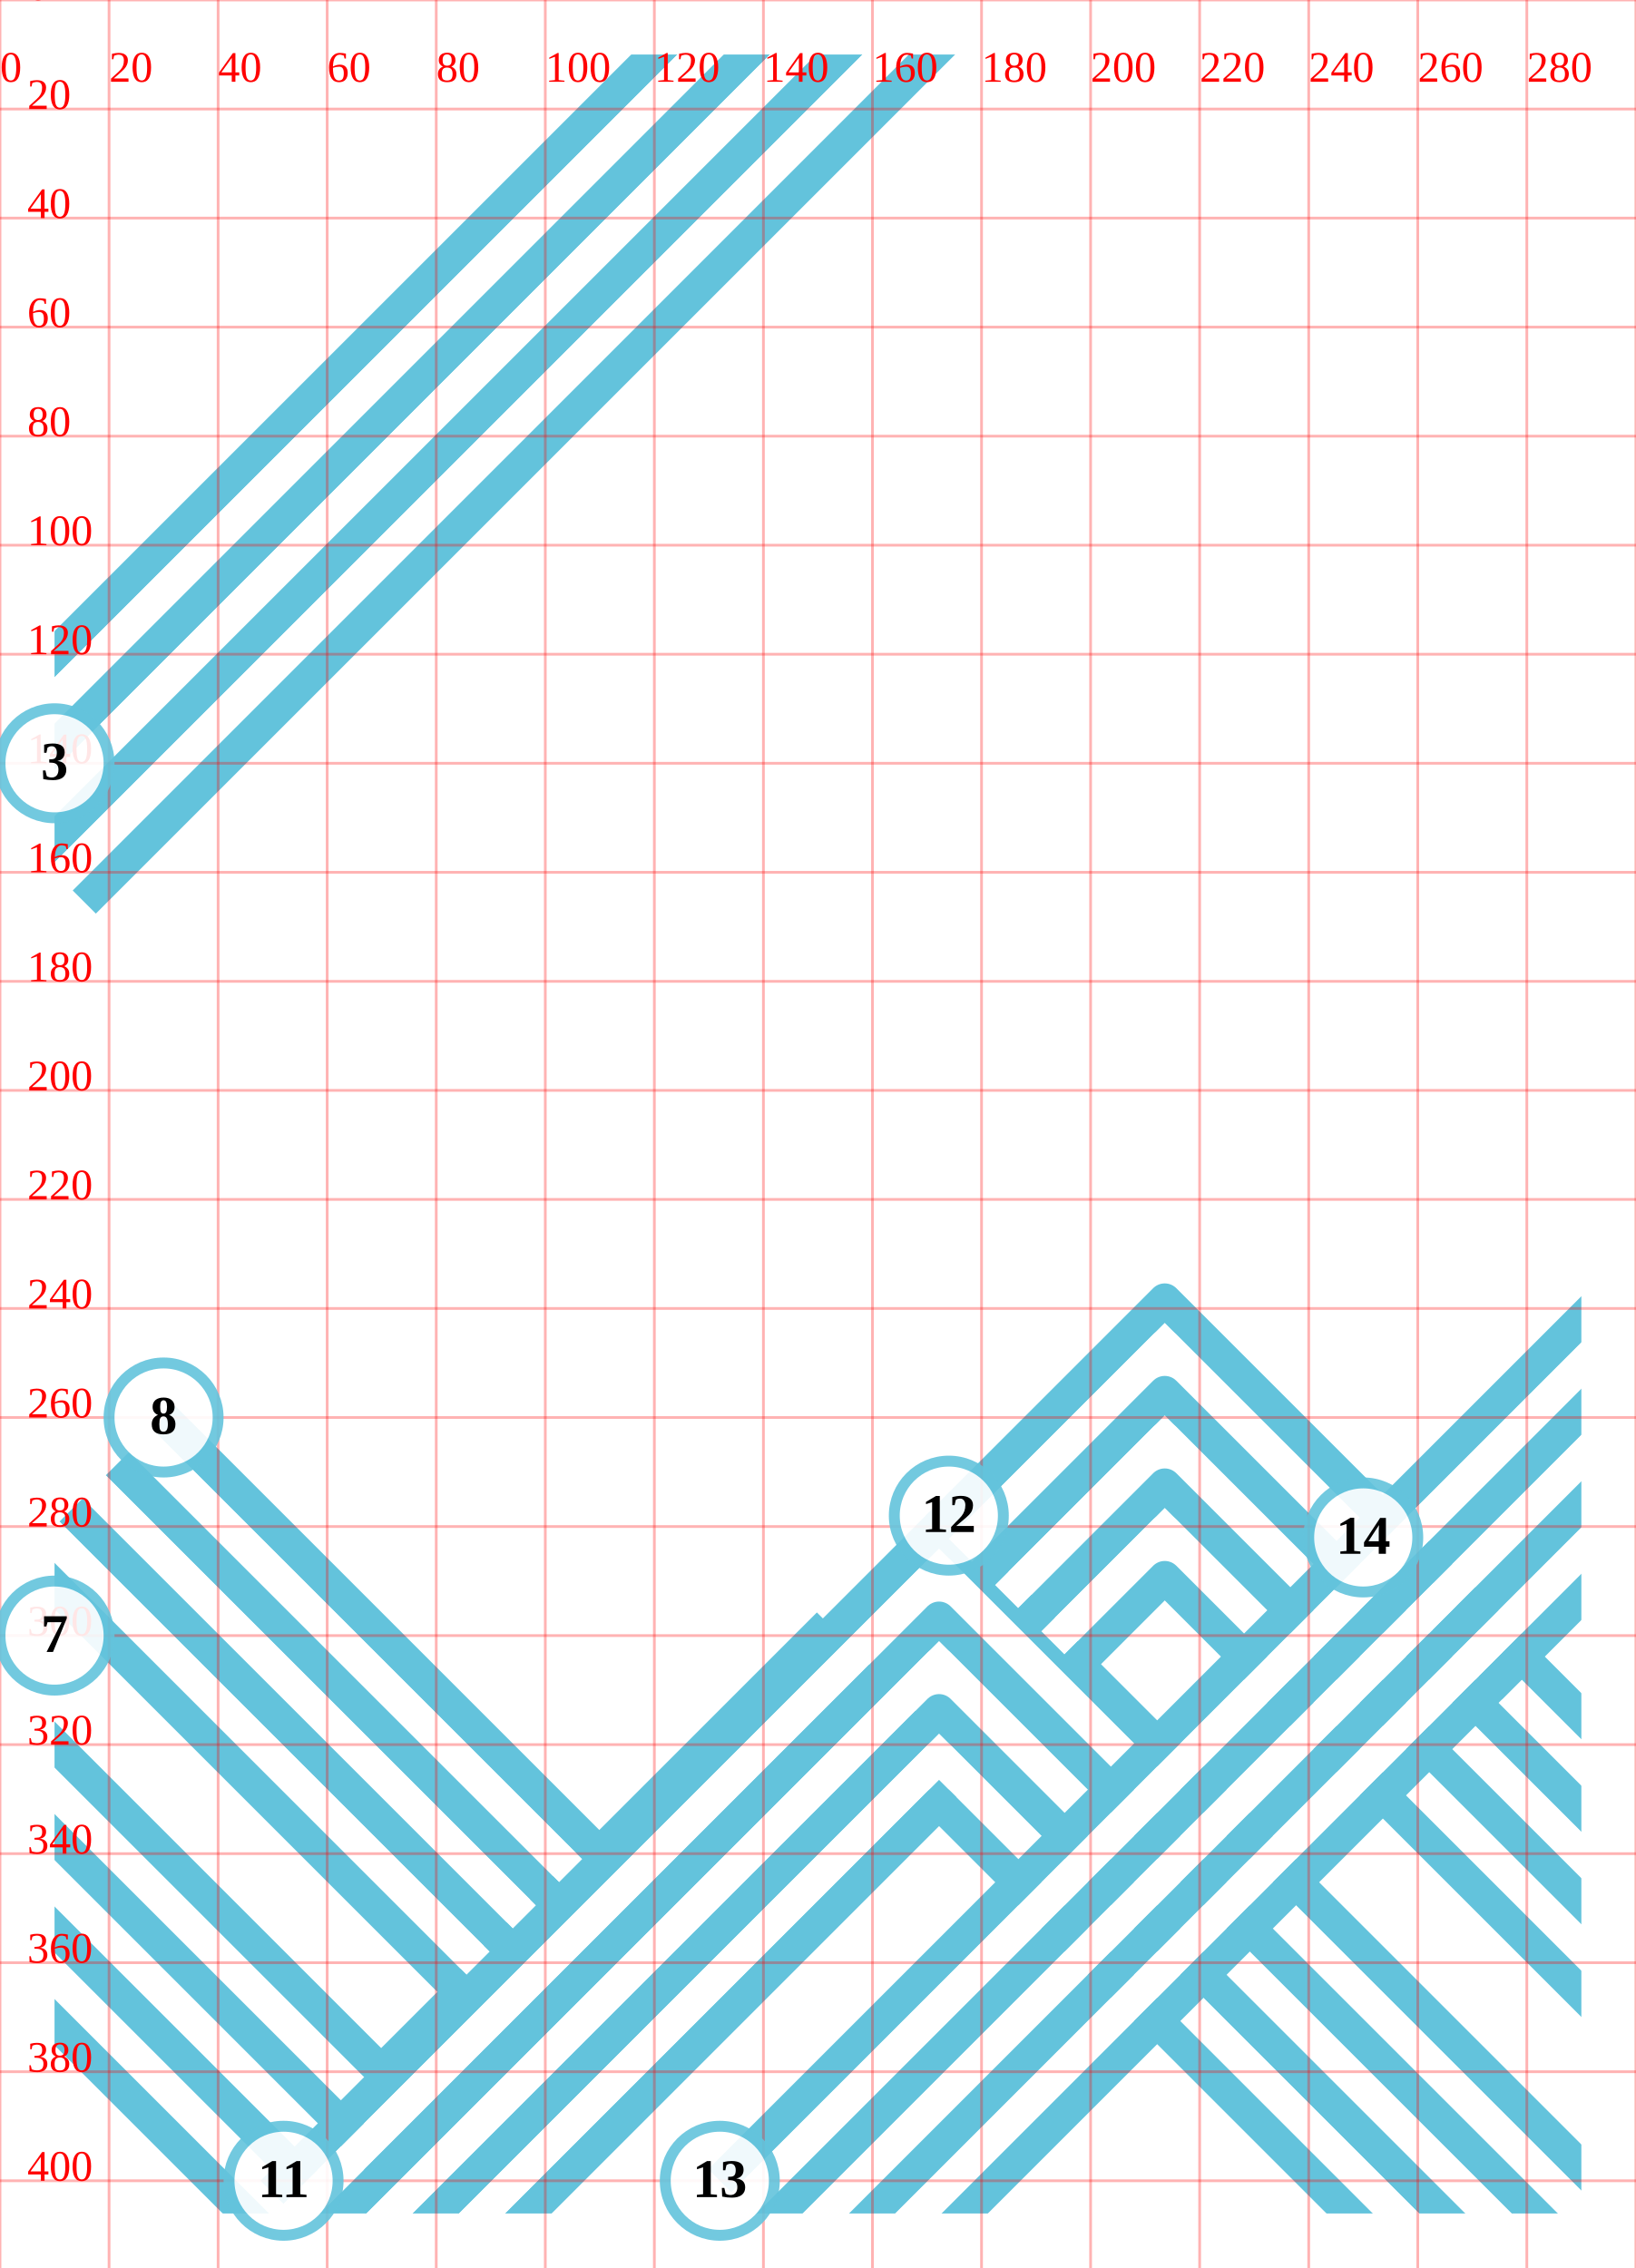
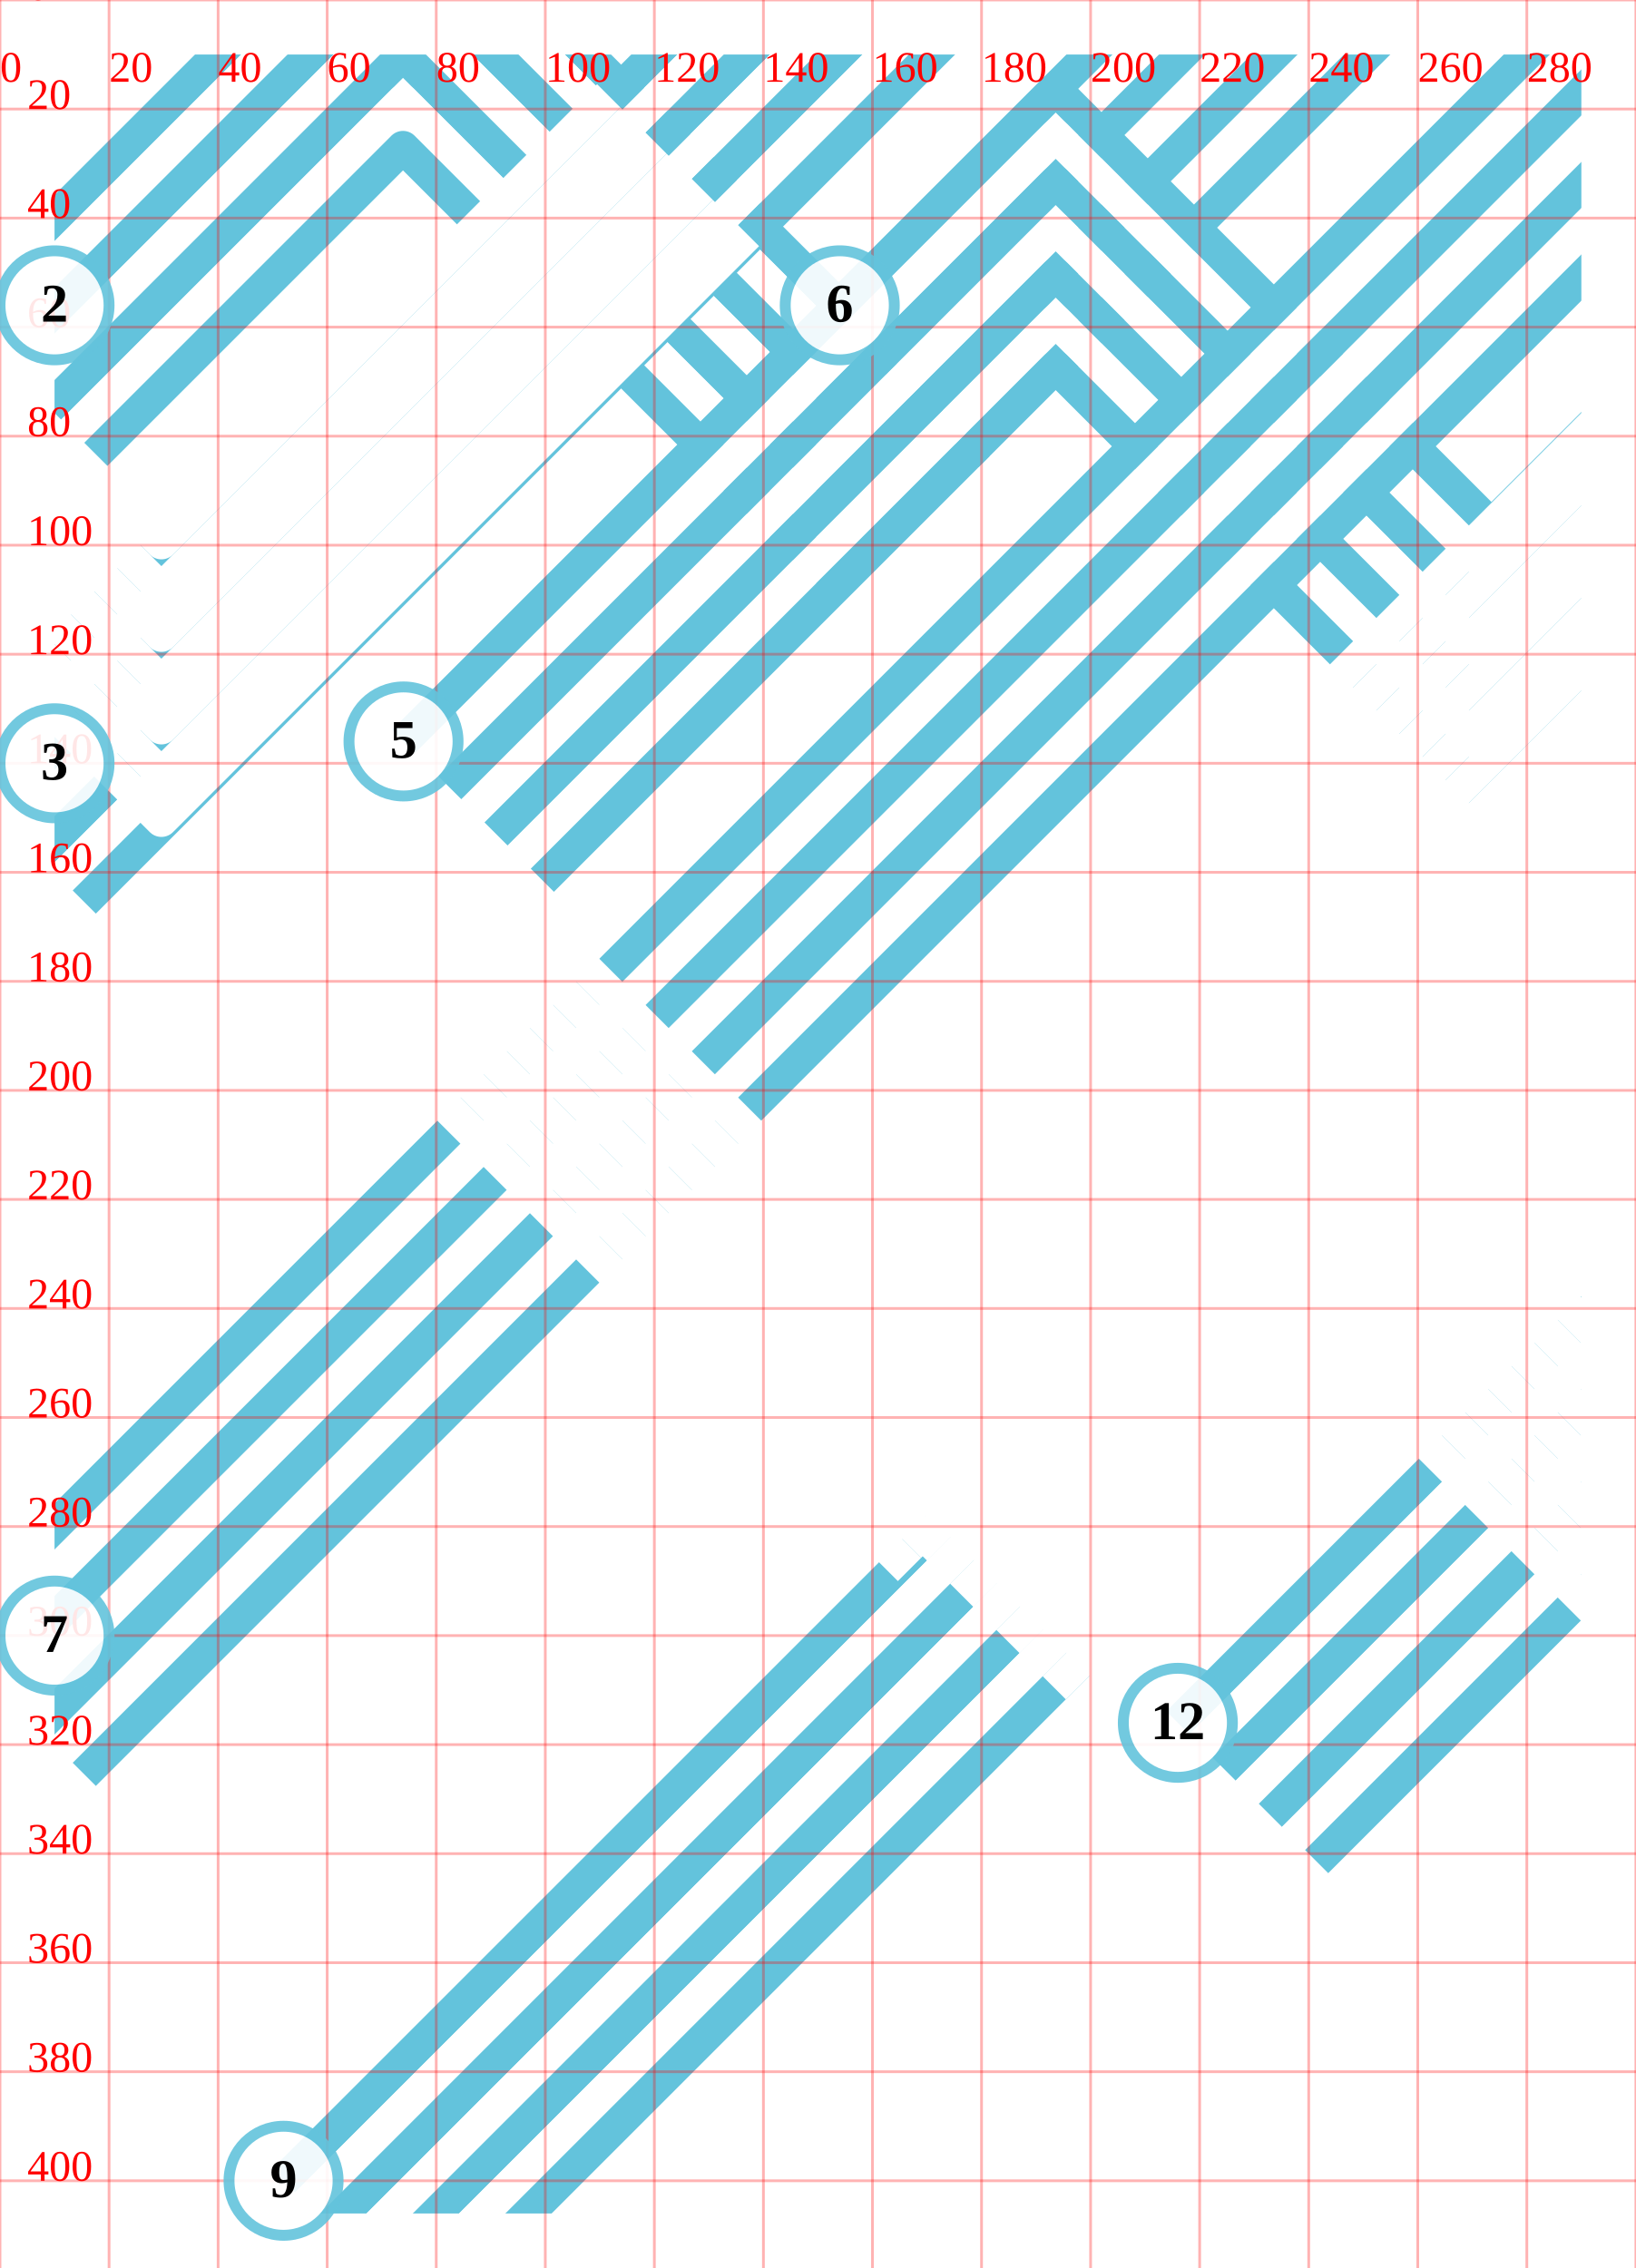
<svg xmlns="http://www.w3.org/2000/svg" baseProfile="full" height="416" version="1.1" width="300">
-   <defs />
+   <defs>
+     <mask id="cyanMask">
+       <rect fill="white" height="416" width="300" x="0" y="0" />
+       <polyline fill="none" points="-10.0,60.0 29.598,99.598 109.501,19.695" stroke="black" stroke-linecap="square" stroke-linejoin="round" stroke-width="6" />
+       <polyline fill="none" points="-14.243,64.243 29.598,108.083 113.744,23.938" stroke="black" stroke-linecap="square" stroke-linejoin="round" stroke-width="6" />
+       <polyline fill="none" points="-18.485,68.485 29.598,116.569 117.986,28.18" stroke="black" stroke-linecap="square" stroke-linejoin="round" stroke-width="6" />
+       <polyline fill="none" points="-22.728,72.728 29.598,125.054 122.229,32.423" stroke="black" stroke-linecap="square" stroke-linejoin="round" stroke-width="6" />
+       <polyline fill="none" points="-26.971,76.971 29.598,133.539 126.472,36.665" stroke="black" stroke-linecap="square" stroke-linejoin="round" stroke-width="6" />
+       <polyline fill="none" points="-31.213,81.213 29.598,142.024 130.714,40.908" stroke="black" stroke-linecap="square" stroke-linejoin="round" stroke-width="6" />
+       <polyline fill="none" points="-35.456,85.456 29.598,150.51 134.957,45.151" stroke="black" stroke-linecap="square" stroke-linejoin="round" stroke-width="6" />
+       <polyline fill="none" points="-10.0,220.0 69.903,140.097 190.111,260.305" stroke="black" stroke-linecap="square" stroke-linejoin="round" stroke-width="6" />
+       <polyline fill="none" points="-5.757,224.243 69.903,148.582 185.869,264.548" stroke="black" stroke-linecap="square" stroke-linejoin="round" stroke-width="6" />
+       <polyline fill="none" points="-1.515,228.485 69.903,157.067 181.626,268.79" stroke="black" stroke-linecap="square" stroke-linejoin="round" stroke-width="6" />
+       <polyline fill="none" points="2.728,232.728 69.903,165.553 177.383,273.033" stroke="black" stroke-linecap="square" stroke-linejoin="round" stroke-width="6" />
+       <polyline fill="none" points="6.971,236.971 69.903,174.038 173.141,277.276" stroke="black" stroke-linecap="square" stroke-linejoin="round" stroke-width="6" />
+       <polyline fill="none" points="11.213,241.213 69.903,182.523 168.898,281.518" stroke="black" stroke-linecap="square" stroke-linejoin="round" stroke-width="6" />
+       <polyline fill="none" points="15.456,245.456 69.903,191.009 164.655,285.761" stroke="black" stroke-linecap="square" stroke-linejoin="round" stroke-width="6" />
+       <polyline fill="none" points="170.0,282.0 249.903,202.097 329.806,282.0" stroke="black" stroke-linecap="square" stroke-linejoin="round" stroke-width="6" />
+       <polyline fill="none" points="174.243,286.243 249.903,210.582 325.563,286.243" stroke="black" stroke-linecap="square" stroke-linejoin="round" stroke-width="6" />
+       <polyline fill="none" points="178.485,290.485 249.903,219.067 321.321,290.485" stroke="black" stroke-linecap="square" stroke-linejoin="round" stroke-width="6" />
+       <polyline fill="none" points="182.728,294.728 249.903,227.553 317.078,294.728" stroke="black" stroke-linecap="square" stroke-linejoin="round" stroke-width="6" />
+       <polyline fill="none" points="186.971,298.971 249.903,236.038 312.836,298.971" stroke="black" stroke-linecap="square" stroke-linejoin="round" stroke-width="6" />
+       <polyline fill="none" points="191.213,303.213 249.903,244.523 308.593,303.213" stroke="black" stroke-linecap="square" stroke-linejoin="round" stroke-width="6" />
+       <polyline fill="none" points="195.456,307.456 249.903,253.009 304.35,307.456" stroke="black" stroke-linecap="square" stroke-linejoin="round" stroke-width="6" />
+       <polyline fill="none" points="132.0,400.0 211.903,320.097 332.111,440.305" stroke="black" stroke-linecap="square" stroke-linejoin="round" stroke-width="6" />
+       <polyline fill="none" points="136.243,404.243 211.903,328.582 327.869,444.548" stroke="black" stroke-linecap="square" stroke-linejoin="round" stroke-width="6" />
+       <polyline fill="none" points="140.485,408.485 211.903,337.067 323.626,448.79" stroke="black" stroke-linecap="square" stroke-linejoin="round" stroke-width="6" />
+       <polyline fill="none" points="144.728,412.728 211.903,345.553 319.383,453.033" stroke="black" stroke-linecap="square" stroke-linejoin="round" stroke-width="6" />
+       <polyline fill="none" points="148.971,416.971 211.903,354.038 315.141,457.276" stroke="black" stroke-linecap="square" stroke-linejoin="round" stroke-width="6" />
+       <polyline fill="none" points="153.213,421.213 211.903,362.523 310.898,461.518" stroke="black" stroke-linecap="square" stroke-linejoin="round" stroke-width="6" />
+       <polyline fill="none" points="157.456,425.456 211.903,371.009 306.655,465.761" stroke="black" stroke-linecap="square" stroke-linejoin="round" stroke-width="6" />
+       <polyline fill="none" points="212.0,400.0 332.208,279.792 371.806,319.39" stroke="black" stroke-linecap="square" stroke-linejoin="round" stroke-width="6" />
+       <polyline fill="none" points="216.243,404.243 332.208,288.277 367.563,323.632" stroke="black" stroke-linecap="square" stroke-linejoin="round" stroke-width="6" />
+       <polyline fill="none" points="220.485,408.485 332.208,296.762 363.321,327.875" stroke="black" stroke-linecap="square" stroke-linejoin="round" stroke-width="6" />
+       <polyline fill="none" points="224.728,412.728 332.208,305.248 359.078,332.118" stroke="black" stroke-linecap="square" stroke-linejoin="round" stroke-width="6" />
+       <polyline fill="none" points="228.971,416.971 332.208,313.733 354.836,336.36" stroke="black" stroke-linecap="square" stroke-linejoin="round" stroke-width="6" />
+       <polyline fill="none" points="233.213,421.213 332.208,322.218 350.593,340.603" stroke="black" stroke-linecap="square" stroke-linejoin="round" stroke-width="6" />
+       <polyline fill="none" points="237.456,425.456 332.208,330.704 346.35,344.846" stroke="black" stroke-linecap="square" stroke-linejoin="round" stroke-width="6" />
+       <polyline fill="none" points="-10.0,380.0 385.98,-15.98" stroke="black" stroke-linecap="square" stroke-linejoin="round" stroke-width="6" />
+       <polyline fill="none" points="-5.757,384.243 390.222,-11.737" stroke="black" stroke-linecap="square" stroke-linejoin="round" stroke-width="6" />
+       <polyline fill="none" points="-1.515,388.485 394.465,-7.495" stroke="black" stroke-linecap="square" stroke-linejoin="round" stroke-width="6" />
+       <polyline fill="none" points="2.728,392.728 398.708,-3.252" stroke="black" stroke-linecap="square" stroke-linejoin="round" stroke-width="6" />
+       <polyline fill="none" points="6.971,396.971 402.95,0.991" stroke="black" stroke-linecap="square" stroke-linejoin="round" stroke-width="6" />
+       <polyline fill="none" points="11.213,401.213 407.193,5.233" stroke="black" stroke-linecap="square" stroke-linejoin="round" stroke-width="6" />
+       <polyline fill="none" points="15.456,405.456 411.436,9.476" stroke="black" stroke-linecap="square" stroke-linejoin="round" stroke-width="6" />
+     </mask>
+   </defs>
  <rect fill="white" height="416" width="300" x="0" y="0" />
-   <polyline fill="none" points="-10.0,300.0 69.903,379.903 149.806,300.0" stroke="#63C3DC" stroke-linecap="square" stroke-linejoin="round" stroke-width="6" />
-   <polyline fill="none" points="-14.243,304.243 69.903,388.388 154.049,304.243" stroke="#FFFFFF" stroke-linecap="square" stroke-linejoin="round" stroke-width="6" />
-   <polyline fill="none" points="-18.485,308.485 69.903,396.874 158.291,308.485" stroke="#63C3DC" stroke-linecap="square" stroke-linejoin="round" stroke-width="6" />
-   <polyline fill="none" points="-22.728,312.728 69.903,405.359 162.534,312.728" stroke="#FFFFFF" stroke-linecap="square" stroke-linejoin="round" stroke-width="6" />
-   <polyline fill="none" points="-26.971,316.971 69.903,413.844 166.777,316.971" stroke="#63C3DC" stroke-linecap="square" stroke-linejoin="round" stroke-width="6" />
-   <polyline fill="none" points="-31.213,321.213 69.903,422.329 171.019,321.213" stroke="#FFFFFF" stroke-linecap="square" stroke-linejoin="round" stroke-width="6" />
-   <polyline fill="none" points="-35.456,325.456 69.903,430.815 175.262,325.456" stroke="#63C3DC" stroke-linecap="square" stroke-linejoin="round" stroke-width="6" />
-   <polyline fill="none" points="30.0,260.0 109.903,339.903" stroke="#63C3DC" stroke-width="6" />
-   <polyline fill="none" points="25.757,264.243 105.66,344.146" stroke="#FFFFFF" stroke-width="6" />
-   <polyline fill="none" points="21.515,268.485 101.418,348.388" stroke="#63C3DC" stroke-width="6" />
-   <polyline fill="none" points="17.272,272.728 97.175,352.631" stroke="#FFFFFF" stroke-width="6" />
-   <polyline fill="none" points="13.029,276.971 92.933,356.874" stroke="#63C3DC" stroke-width="6" />
-   <polyline fill="none" points="8.787,281.213 88.69,361.116" stroke="#FFFFFF" stroke-width="6" />
-   <polyline fill="none" points="4.544,285.456 84.447,365.359" stroke="#63C3DC" stroke-width="6" />
-   <polyline fill="none" points="52.0,400.0 172.208,279.792 292.416,400.0 412.624,279.792" stroke="#63C3DC" stroke-linecap="square" stroke-linejoin="round" stroke-width="6" />
-   <polyline fill="none" points="56.243,404.243 172.208,288.277 292.416,408.485 416.867,284.034" stroke="#FFFFFF" stroke-linecap="square" stroke-linejoin="round" stroke-width="6" />
-   <polyline fill="none" points="60.485,408.485 172.208,296.762 292.416,416.971 421.11,288.277" stroke="#63C3DC" stroke-linecap="square" stroke-linejoin="round" stroke-width="6" />
-   <polyline fill="none" points="64.728,412.728 172.208,305.248 292.416,425.456 425.352,292.52" stroke="#FFFFFF" stroke-linecap="square" stroke-linejoin="round" stroke-width="6" />
-   <polyline fill="none" points="68.971,416.971 172.208,313.733 292.416,433.941 429.595,296.762" stroke="#63C3DC" stroke-linecap="square" stroke-linejoin="round" stroke-width="6" />
-   <polyline fill="none" points="73.213,421.213 172.208,322.218 292.416,442.426 433.838,301.005" stroke="#FFFFFF" stroke-linecap="square" stroke-linejoin="round" stroke-width="6" />
-   <polyline fill="none" points="77.456,425.456 172.208,330.704 292.416,450.912 438.08,305.248" stroke="#63C3DC" stroke-linecap="square" stroke-linejoin="round" stroke-width="6" />
-   <polyline fill="none" points="174.0,278.0 213.598,238.402 333.806,358.61" stroke="#63C3DC" stroke-linecap="square" stroke-linejoin="round" stroke-width="6" />
-   <polyline fill="none" points="178.243,282.243 213.598,246.887 329.563,362.853" stroke="#FFFFFF" stroke-linecap="square" stroke-linejoin="round" stroke-width="6" />
-   <polyline fill="none" points="182.485,286.485 213.598,255.373 325.321,367.095" stroke="#63C3DC" stroke-linecap="square" stroke-linejoin="round" stroke-width="6" />
-   <polyline fill="none" points="186.728,290.728 213.598,263.858 321.078,371.338" stroke="#FFFFFF" stroke-linecap="square" stroke-linejoin="round" stroke-width="6" />
-   <polyline fill="none" points="190.971,294.971 213.598,272.343 316.836,375.581" stroke="#63C3DC" stroke-linecap="square" stroke-linejoin="round" stroke-width="6" />
-   <polyline fill="none" points="195.213,299.213 213.598,280.828 312.593,379.823" stroke="#FFFFFF" stroke-linecap="square" stroke-linejoin="round" stroke-width="6" />
-   <polyline fill="none" points="199.456,303.456 213.598,289.314 308.35,384.066" stroke="#63C3DC" stroke-linecap="square" stroke-linejoin="round" stroke-width="6" />
-   <polyline fill="none" points="132.0,400.0 252.208,279.792" stroke="#63C3DC" stroke-width="6" />
-   <polyline fill="none" points="136.243,404.243 256.451,284.034" stroke="#FFFFFF" stroke-width="6" />
-   <polyline fill="none" points="140.485,408.485 260.693,288.277" stroke="#63C3DC" stroke-width="6" />
-   <polyline fill="none" points="144.728,412.728 264.936,292.52" stroke="#FFFFFF" stroke-width="6" />
-   <polyline fill="none" points="148.971,416.971 269.179,296.762" stroke="#63C3DC" stroke-width="6" />
-   <polyline fill="none" points="153.213,421.213 273.421,301.005" stroke="#FFFFFF" stroke-width="6" />
-   <polyline fill="none" points="157.456,425.456 277.664,305.248" stroke="#63C3DC" stroke-width="6" />
-   <polyline fill="none" points="250.0,282.0 329.903,202.097 369.501,241.695 449.404,161.792" stroke="#63C3DC" stroke-linecap="square" stroke-linejoin="round" stroke-width="6" />
-   <polyline fill="none" points="254.243,286.243 329.903,210.582 369.501,250.18 453.647,166.034" stroke="#FFFFFF" stroke-linecap="square" stroke-linejoin="round" stroke-width="6" />
-   <polyline fill="none" points="258.485,290.485 329.903,219.067 369.501,258.665 457.889,170.277" stroke="#63C3DC" stroke-linecap="square" stroke-linejoin="round" stroke-width="6" />
-   <polyline fill="none" points="262.728,294.728 329.903,227.553 369.501,267.151 462.132,174.52" stroke="#FFFFFF" stroke-linecap="square" stroke-linejoin="round" stroke-width="6" />
-   <polyline fill="none" points="266.971,298.971 329.903,236.038 369.501,275.636 466.375,178.762" stroke="#63C3DC" stroke-linecap="square" stroke-linejoin="round" stroke-width="6" />
-   <polyline fill="none" points="271.213,303.213 329.903,244.523 369.501,284.121 470.617,183.005" stroke="#FFFFFF" stroke-linecap="square" stroke-linejoin="round" stroke-width="6" />
-   <polyline fill="none" points="275.456,307.456 329.903,253.009 369.501,292.607 474.86,187.248" stroke="#63C3DC" stroke-linecap="square" stroke-linejoin="round" stroke-width="6" />
-   <polyline fill="none" points="334.0,198.0 373.598,158.402 413.196,198 809.176,-197.98" stroke="#63C3DC" stroke-linecap="square" stroke-linejoin="round" stroke-width="6" />
-   <polyline fill="none" points="338.243,202.243 373.598,166.887 413.196,206.485 813.418,-193.737" stroke="#FFFFFF" stroke-linecap="square" stroke-linejoin="round" stroke-width="6" />
-   <polyline fill="none" points="342.485,206.485 373.598,175.373 413.196,214.971 817.661,-189.495" stroke="#63C3DC" stroke-linecap="square" stroke-linejoin="round" stroke-width="6" />
-   <polyline fill="none" points="346.728,210.728 373.598,183.858 413.196,223.456 821.904,-185.252" stroke="#FFFFFF" stroke-linecap="square" stroke-linejoin="round" stroke-width="6" />
-   <polyline fill="none" points="350.971,214.971 373.598,192.343 413.196,231.941 826.146,-181.009" stroke="#63C3DC" stroke-linecap="square" stroke-linejoin="round" stroke-width="6" />
-   <polyline fill="none" points="355.213,219.213 373.598,200.828 413.196,240.426 830.389,-176.767" stroke="#FFFFFF" stroke-linecap="square" stroke-linejoin="round" stroke-width="6" />
-   <polyline fill="none" points="359.456,223.456 373.598,209.314 413.196,248.912 834.632,-172.524" stroke="#63C3DC" stroke-linecap="square" stroke-linejoin="round" stroke-width="6" />
-   <polyline fill="none" points="-10.0,140.0 385.98,-255.98" stroke="#63C3DC" stroke-width="6" />
-   <polyline fill="none" points="-5.757,144.243 390.222,-251.737" stroke="#FFFFFF" stroke-width="6" />
-   <polyline fill="none" points="-1.515,148.485 394.465,-247.495" stroke="#63C3DC" stroke-width="6" />
-   <polyline fill="none" points="2.728,152.728 398.708,-243.252" stroke="#FFFFFF" stroke-width="6" />
-   <polyline fill="none" points="6.971,156.971 402.95,-239.009" stroke="#63C3DC" stroke-width="6" />
-   <polyline fill="none" points="11.213,161.213 407.193,-234.767" stroke="#FFFFFF" stroke-width="6" />
-   <polyline fill="none" points="15.456,165.456 411.436,-230.524" stroke="#63C3DC" stroke-width="6" />
+   <g mask="url(#cyanMask)">
+     <polyline fill="none" points="-6.0,56.0 73.903,-23.903 153.806,56 549.786,-339.98" stroke="#63C3DC" stroke-linecap="square" stroke-linejoin="round" stroke-width="6" />
+     <polyline fill="none" points="-1.757,60.243 73.903,-15.418 153.806,64.485 554.029,-335.737" stroke="#FFFFFF" stroke-linecap="square" stroke-linejoin="round" stroke-width="6" />
+     <polyline fill="none" points="2.485,64.485 73.903,-6.933 153.806,72.971 558.271,-331.495" stroke="#63C3DC" stroke-linecap="square" stroke-linejoin="round" stroke-width="6" />
+     <polyline fill="none" points="6.728,68.728 73.903,1.553 153.806,81.456 562.514,-327.252" stroke="#FFFFFF" stroke-linecap="square" stroke-linejoin="round" stroke-width="6" />
+     <polyline fill="none" points="10.971,72.971 73.903,10.038 153.806,89.941 566.756,-323.009" stroke="#63C3DC" stroke-linecap="square" stroke-linejoin="round" stroke-width="6" />
+     <polyline fill="none" points="15.213,77.213 73.903,18.523 153.806,98.426 570.999,-318.767" stroke="#FFFFFF" stroke-linecap="square" stroke-linejoin="round" stroke-width="6" />
+     <polyline fill="none" points="19.456,81.456 73.903,27.009 153.806,106.912 575.242,-314.524" stroke="#63C3DC" stroke-linecap="square" stroke-linejoin="round" stroke-width="6" />
+     <polyline fill="none" points="74.0,136.0 153.903,56.097" stroke="#63C3DC" stroke-width="6" />
+     <polyline fill="none" points="78.243,140.243 158.146,60.34" stroke="#FFFFFF" stroke-width="6" />
+     <polyline fill="none" points="82.485,144.485 162.388,64.582" stroke="#63C3DC" stroke-width="6" />
+     <polyline fill="none" points="86.728,148.728 166.631,68.825" stroke="#FFFFFF" stroke-width="6" />
+     <polyline fill="none" points="90.971,152.971 170.874,73.067" stroke="#63C3DC" stroke-width="6" />
+     <polyline fill="none" points="95.213,157.213 175.116,77.31" stroke="#FFFFFF" stroke-width="6" />
+     <polyline fill="none" points="99.456,161.456 179.359,81.553" stroke="#63C3DC" stroke-width="6" />
+     <polyline fill="none" points="154.0,56.0 193.598,16.402 273.501,96.305 669.481,-299.675" stroke="#63C3DC" stroke-linecap="square" stroke-linejoin="round" stroke-width="6" />
+     <polyline fill="none" points="158.243,60.243 193.598,24.887 273.501,104.79 673.723,-295.432" stroke="#FFFFFF" stroke-linecap="square" stroke-linejoin="round" stroke-width="6" />
+     <polyline fill="none" points="162.485,64.485 193.598,33.373 273.501,113.276 677.966,-291.189" stroke="#63C3DC" stroke-linecap="square" stroke-linejoin="round" stroke-width="6" />
+     <polyline fill="none" points="166.728,68.728 193.598,41.858 273.501,121.761 682.209,-286.947" stroke="#FFFFFF" stroke-linecap="square" stroke-linejoin="round" stroke-width="6" />
+     <polyline fill="none" points="170.971,72.971 193.598,50.343 273.501,130.246 686.451,-282.704" stroke="#63C3DC" stroke-linecap="square" stroke-linejoin="round" stroke-width="6" />
+     <polyline fill="none" points="175.213,77.213 193.598,58.828 273.501,138.731 690.694,-278.462" stroke="#FFFFFF" stroke-linecap="square" stroke-linejoin="round" stroke-width="6" />
+     <polyline fill="none" points="179.456,81.456 193.598,67.314 273.501,147.217 694.937,-274.219" stroke="#63C3DC" stroke-linecap="square" stroke-linejoin="round" stroke-width="6" />
+     <polyline fill="none" points="52.0,400.0 172.208,279.792" stroke="#63C3DC" stroke-width="6" />
+     <polyline fill="none" points="56.243,404.243 176.451,284.034" stroke="#FFFFFF" stroke-width="6" />
+     <polyline fill="none" points="60.485,408.485 180.693,288.277" stroke="#63C3DC" stroke-width="6" />
+     <polyline fill="none" points="64.728,412.728 184.936,292.52" stroke="#FFFFFF" stroke-width="6" />
+     <polyline fill="none" points="68.971,416.971 189.179,296.762" stroke="#63C3DC" stroke-width="6" />
+     <polyline fill="none" points="73.213,421.213 193.421,301.005" stroke="#FFFFFF" stroke-width="6" />
+     <polyline fill="none" points="77.456,425.456 197.664,305.248" stroke="#63C3DC" stroke-width="6" />
+     <polyline fill="none" points="216.0,316.0 611.98,-79.98" stroke="#63C3DC" stroke-width="6" />
+     <polyline fill="none" points="220.243,320.243 616.222,-75.737" stroke="#FFFFFF" stroke-width="6" />
+     <polyline fill="none" points="224.485,324.485 620.465,-71.495" stroke="#63C3DC" stroke-width="6" />
+     <polyline fill="none" points="228.728,328.728 624.708,-67.252" stroke="#FFFFFF" stroke-width="6" />
+     <polyline fill="none" points="232.971,332.971 628.95,-63.009" stroke="#63C3DC" stroke-width="6" />
+     <polyline fill="none" points="237.213,337.213 633.193,-58.767" stroke="#FFFFFF" stroke-width="6" />
+     <polyline fill="none" points="241.456,341.456 637.436,-54.524" stroke="#63C3DC" stroke-width="6" />
+     <polyline fill="none" points="334.0,278.0 729.98,-117.98" stroke="#63C3DC" stroke-width="6" />
+     <polyline fill="none" points="338.243,282.243 734.222,-113.737" stroke="#FFFFFF" stroke-width="6" />
+     <polyline fill="none" points="342.485,286.485 738.465,-109.495" stroke="#63C3DC" stroke-width="6" />
+     <polyline fill="none" points="346.728,290.728 742.708,-105.252" stroke="#FFFFFF" stroke-width="6" />
+     <polyline fill="none" points="350.971,294.971 746.95,-101.009" stroke="#63C3DC" stroke-width="6" />
+     <polyline fill="none" points="355.213,299.213 751.193,-96.767" stroke="#FFFFFF" stroke-width="6" />
+     <polyline fill="none" points="359.456,303.456 755.436,-92.524" stroke="#63C3DC" stroke-width="6" />
+     <polyline fill="none" points="-10.0,140.0 385.98,-255.98" stroke="#63C3DC" stroke-width="6" />
+     <polyline fill="none" points="-5.757,144.243 390.222,-251.737" stroke="#FFFFFF" stroke-width="6" />
+     <polyline fill="none" points="-1.515,148.485 394.465,-247.495" stroke="#63C3DC" stroke-width="6" />
+     <polyline fill="none" points="2.728,152.728 398.708,-243.252" stroke="#FFFFFF" stroke-width="6" />
+     <polyline fill="none" points="6.971,156.971 402.95,-239.009" stroke="#63C3DC" stroke-width="6" />
+     <polyline fill="none" points="11.213,161.213 407.193,-234.767" stroke="#FFFFFF" stroke-width="6" />
+     <polyline fill="none" points="15.456,165.456 411.436,-230.524" stroke="#63C3DC" stroke-width="6" />
+     <polyline fill="none" points="-10.0,300.0 385.98,-95.98" stroke="#63C3DC" stroke-width="6" />
+     <polyline fill="none" points="-5.757,304.243 390.222,-91.737" stroke="#FFFFFF" stroke-width="6" />
+     <polyline fill="none" points="-1.515,308.485 394.465,-87.495" stroke="#63C3DC" stroke-width="6" />
+     <polyline fill="none" points="2.728,312.728 398.708,-83.252" stroke="#FFFFFF" stroke-width="6" />
+     <polyline fill="none" points="6.971,316.971 402.95,-79.009" stroke="#63C3DC" stroke-width="6" />
+     <polyline fill="none" points="11.213,321.213 407.193,-74.767" stroke="#FFFFFF" stroke-width="6" />
+     <polyline fill="none" points="15.456,325.456 411.436,-70.524" stroke="#63C3DC" stroke-width="6" />
+   </g>
  <rect fill="none" height="416" stroke="white" stroke-width="20" width="300" x="0" y="0" />
  <line opacity="0.3" stroke="red" stroke-width="0.5" x1="0" x2="0" y1="0" y2="416" />
  <text fill="red" font-size="8" x="0" y="15">0</text>
  <line opacity="0.3" stroke="red" stroke-width="0.5" x1="20" x2="20" y1="0" y2="416" />
  <text fill="red" font-size="8" x="20" y="15">20</text>
  <line opacity="0.3" stroke="red" stroke-width="0.5" x1="40" x2="40" y1="0" y2="416" />
  <text fill="red" font-size="8" x="40" y="15">40</text>
  <line opacity="0.3" stroke="red" stroke-width="0.5" x1="60" x2="60" y1="0" y2="416" />
  <text fill="red" font-size="8" x="60" y="15">60</text>
  <line opacity="0.3" stroke="red" stroke-width="0.5" x1="80" x2="80" y1="0" y2="416" />
  <text fill="red" font-size="8" x="80" y="15">80</text>
  <line opacity="0.3" stroke="red" stroke-width="0.5" x1="100" x2="100" y1="0" y2="416" />
  <text fill="red" font-size="8" x="100" y="15">100</text>
  <line opacity="0.3" stroke="red" stroke-width="0.5" x1="120" x2="120" y1="0" y2="416" />
  <text fill="red" font-size="8" x="120" y="15">120</text>
  <line opacity="0.3" stroke="red" stroke-width="0.5" x1="140" x2="140" y1="0" y2="416" />
  <text fill="red" font-size="8" x="140" y="15">140</text>
  <line opacity="0.3" stroke="red" stroke-width="0.5" x1="160" x2="160" y1="0" y2="416" />
  <text fill="red" font-size="8" x="160" y="15">160</text>
  <line opacity="0.3" stroke="red" stroke-width="0.5" x1="180" x2="180" y1="0" y2="416" />
  <text fill="red" font-size="8" x="180" y="15">180</text>
  <line opacity="0.3" stroke="red" stroke-width="0.5" x1="200" x2="200" y1="0" y2="416" />
  <text fill="red" font-size="8" x="200" y="15">200</text>
  <line opacity="0.3" stroke="red" stroke-width="0.5" x1="220" x2="220" y1="0" y2="416" />
  <text fill="red" font-size="8" x="220" y="15">220</text>
  <line opacity="0.3" stroke="red" stroke-width="0.5" x1="240" x2="240" y1="0" y2="416" />
  <text fill="red" font-size="8" x="240" y="15">240</text>
  <line opacity="0.3" stroke="red" stroke-width="0.5" x1="260" x2="260" y1="0" y2="416" />
  <text fill="red" font-size="8" x="260" y="15">260</text>
  <line opacity="0.3" stroke="red" stroke-width="0.5" x1="280" x2="280" y1="0" y2="416" />
  <text fill="red" font-size="8" x="280" y="15">280</text>
  <line opacity="0.3" stroke="red" stroke-width="0.5" x1="300" x2="300" y1="0" y2="416" />
  <text fill="red" font-size="8" x="300" y="15">300</text>
  <line opacity="0.3" stroke="red" stroke-width="0.5" x1="0" x2="300" y1="0" y2="0" />
  <text fill="red" font-size="8" x="5" y="0">0</text>
  <line opacity="0.3" stroke="red" stroke-width="0.5" x1="0" x2="300" y1="20" y2="20" />
  <text fill="red" font-size="8" x="5" y="20">20</text>
  <line opacity="0.3" stroke="red" stroke-width="0.5" x1="0" x2="300" y1="40" y2="40" />
  <text fill="red" font-size="8" x="5" y="40">40</text>
  <line opacity="0.3" stroke="red" stroke-width="0.5" x1="0" x2="300" y1="60" y2="60" />
  <text fill="red" font-size="8" x="5" y="60">60</text>
  <line opacity="0.3" stroke="red" stroke-width="0.5" x1="0" x2="300" y1="80" y2="80" />
  <text fill="red" font-size="8" x="5" y="80">80</text>
  <line opacity="0.3" stroke="red" stroke-width="0.5" x1="0" x2="300" y1="100" y2="100" />
  <text fill="red" font-size="8" x="5" y="100">100</text>
  <line opacity="0.3" stroke="red" stroke-width="0.5" x1="0" x2="300" y1="120" y2="120" />
  <text fill="red" font-size="8" x="5" y="120">120</text>
  <line opacity="0.3" stroke="red" stroke-width="0.5" x1="0" x2="300" y1="140" y2="140" />
  <text fill="red" font-size="8" x="5" y="140">140</text>
  <line opacity="0.3" stroke="red" stroke-width="0.5" x1="0" x2="300" y1="160" y2="160" />
  <text fill="red" font-size="8" x="5" y="160">160</text>
  <line opacity="0.3" stroke="red" stroke-width="0.5" x1="0" x2="300" y1="180" y2="180" />
  <text fill="red" font-size="8" x="5" y="180">180</text>
  <line opacity="0.3" stroke="red" stroke-width="0.5" x1="0" x2="300" y1="200" y2="200" />
  <text fill="red" font-size="8" x="5" y="200">200</text>
  <line opacity="0.3" stroke="red" stroke-width="0.5" x1="0" x2="300" y1="220" y2="220" />
  <text fill="red" font-size="8" x="5" y="220">220</text>
  <line opacity="0.3" stroke="red" stroke-width="0.5" x1="0" x2="300" y1="240" y2="240" />
  <text fill="red" font-size="8" x="5" y="240">240</text>
  <line opacity="0.3" stroke="red" stroke-width="0.5" x1="0" x2="300" y1="260" y2="260" />
  <text fill="red" font-size="8" x="5" y="260">260</text>
  <line opacity="0.3" stroke="red" stroke-width="0.5" x1="0" x2="300" y1="280" y2="280" />
  <text fill="red" font-size="8" x="5" y="280">280</text>
  <line opacity="0.3" stroke="red" stroke-width="0.5" x1="0" x2="300" y1="300" y2="300" />
  <text fill="red" font-size="8" x="5" y="300">300</text>
  <line opacity="0.3" stroke="red" stroke-width="0.5" x1="0" x2="300" y1="320" y2="320" />
  <text fill="red" font-size="8" x="5" y="320">320</text>
  <line opacity="0.3" stroke="red" stroke-width="0.5" x1="0" x2="300" y1="340" y2="340" />
  <text fill="red" font-size="8" x="5" y="340">340</text>
  <line opacity="0.3" stroke="red" stroke-width="0.5" x1="0" x2="300" y1="360" y2="360" />
  <text fill="red" font-size="8" x="5" y="360">360</text>
  <line opacity="0.3" stroke="red" stroke-width="0.5" x1="0" x2="300" y1="380" y2="380" />
  <text fill="red" font-size="8" x="5" y="380">380</text>
  <line opacity="0.3" stroke="red" stroke-width="0.5" x1="0" x2="300" y1="400" y2="400" />
  <text fill="red" font-size="8" x="5" y="400">400</text>
+   <circle cx="10" cy="56" fill="white" opacity="0.9" r="10" stroke="#63C3DC" stroke-width="2" />
+   <text fill="black" font-size="10" font-weight="bold" text-anchor="middle" x="10" y="59">2</text>
+   <circle cx="74" cy="136" fill="white" opacity="0.9" r="10" stroke="#63C3DC" stroke-width="2" />
+   <text fill="black" font-size="10" font-weight="bold" text-anchor="middle" x="74" y="139">5</text>
+   <circle cx="154" cy="56" fill="white" opacity="0.9" r="10" stroke="#63C3DC" stroke-width="2" />
+   <text fill="black" font-size="10" font-weight="bold" text-anchor="middle" x="154" y="59">6</text>
+   <circle cx="52" cy="400" fill="white" opacity="0.9" r="10" stroke="#63C3DC" stroke-width="2" />
+   <text fill="black" font-size="10" font-weight="bold" text-anchor="middle" x="52" y="403">9</text>
+   <circle cx="216" cy="316" fill="white" opacity="0.9" r="10" stroke="#63C3DC" stroke-width="2" />
+   <text fill="black" font-size="10" font-weight="bold" text-anchor="middle" x="216" y="319">12</text>
+   <circle cx="334" cy="278" fill="white" opacity="0.9" r="10" stroke="#63C3DC" stroke-width="2" />
+   <text fill="black" font-size="10" font-weight="bold" text-anchor="middle" x="334" y="281">14</text>
+   <circle cx="10" cy="140" fill="white" opacity="0.9" r="10" stroke="#63C3DC" stroke-width="2" />
+   <text fill="black" font-size="10" font-weight="bold" text-anchor="middle" x="10" y="143">3</text>
  <circle cx="10" cy="300" fill="white" opacity="0.9" r="10" stroke="#63C3DC" stroke-width="2" />
  <text fill="black" font-size="10" font-weight="bold" text-anchor="middle" x="10" y="303">7</text>
-   <circle cx="30" cy="260" fill="white" opacity="0.9" r="10" stroke="#63C3DC" stroke-width="2" />
-   <text fill="black" font-size="10" font-weight="bold" text-anchor="middle" x="30" y="263">8</text>
-   <circle cx="52" cy="400" fill="white" opacity="0.9" r="10" stroke="#63C3DC" stroke-width="2" />
-   <text fill="black" font-size="10" font-weight="bold" text-anchor="middle" x="52" y="403">11</text>
-   <circle cx="174" cy="278" fill="white" opacity="0.9" r="10" stroke="#63C3DC" stroke-width="2" />
-   <text fill="black" font-size="10" font-weight="bold" text-anchor="middle" x="174" y="281">12</text>
-   <circle cx="132" cy="400" fill="white" opacity="0.9" r="10" stroke="#63C3DC" stroke-width="2" />
-   <text fill="black" font-size="10" font-weight="bold" text-anchor="middle" x="132" y="403">13</text>
-   <circle cx="250" cy="282" fill="white" opacity="0.9" r="10" stroke="#63C3DC" stroke-width="2" />
-   <text fill="black" font-size="10" font-weight="bold" text-anchor="middle" x="250" y="285">14</text>
-   <circle cx="334" cy="198" fill="white" opacity="0.9" r="10" stroke="#63C3DC" stroke-width="2" />
-   <text fill="black" font-size="10" font-weight="bold" text-anchor="middle" x="334" y="201">15</text>
-   <circle cx="10" cy="140" fill="white" opacity="0.9" r="10" stroke="#63C3DC" stroke-width="2" />
-   <text fill="black" font-size="10" font-weight="bold" text-anchor="middle" x="10" y="143">3</text>
</svg>
